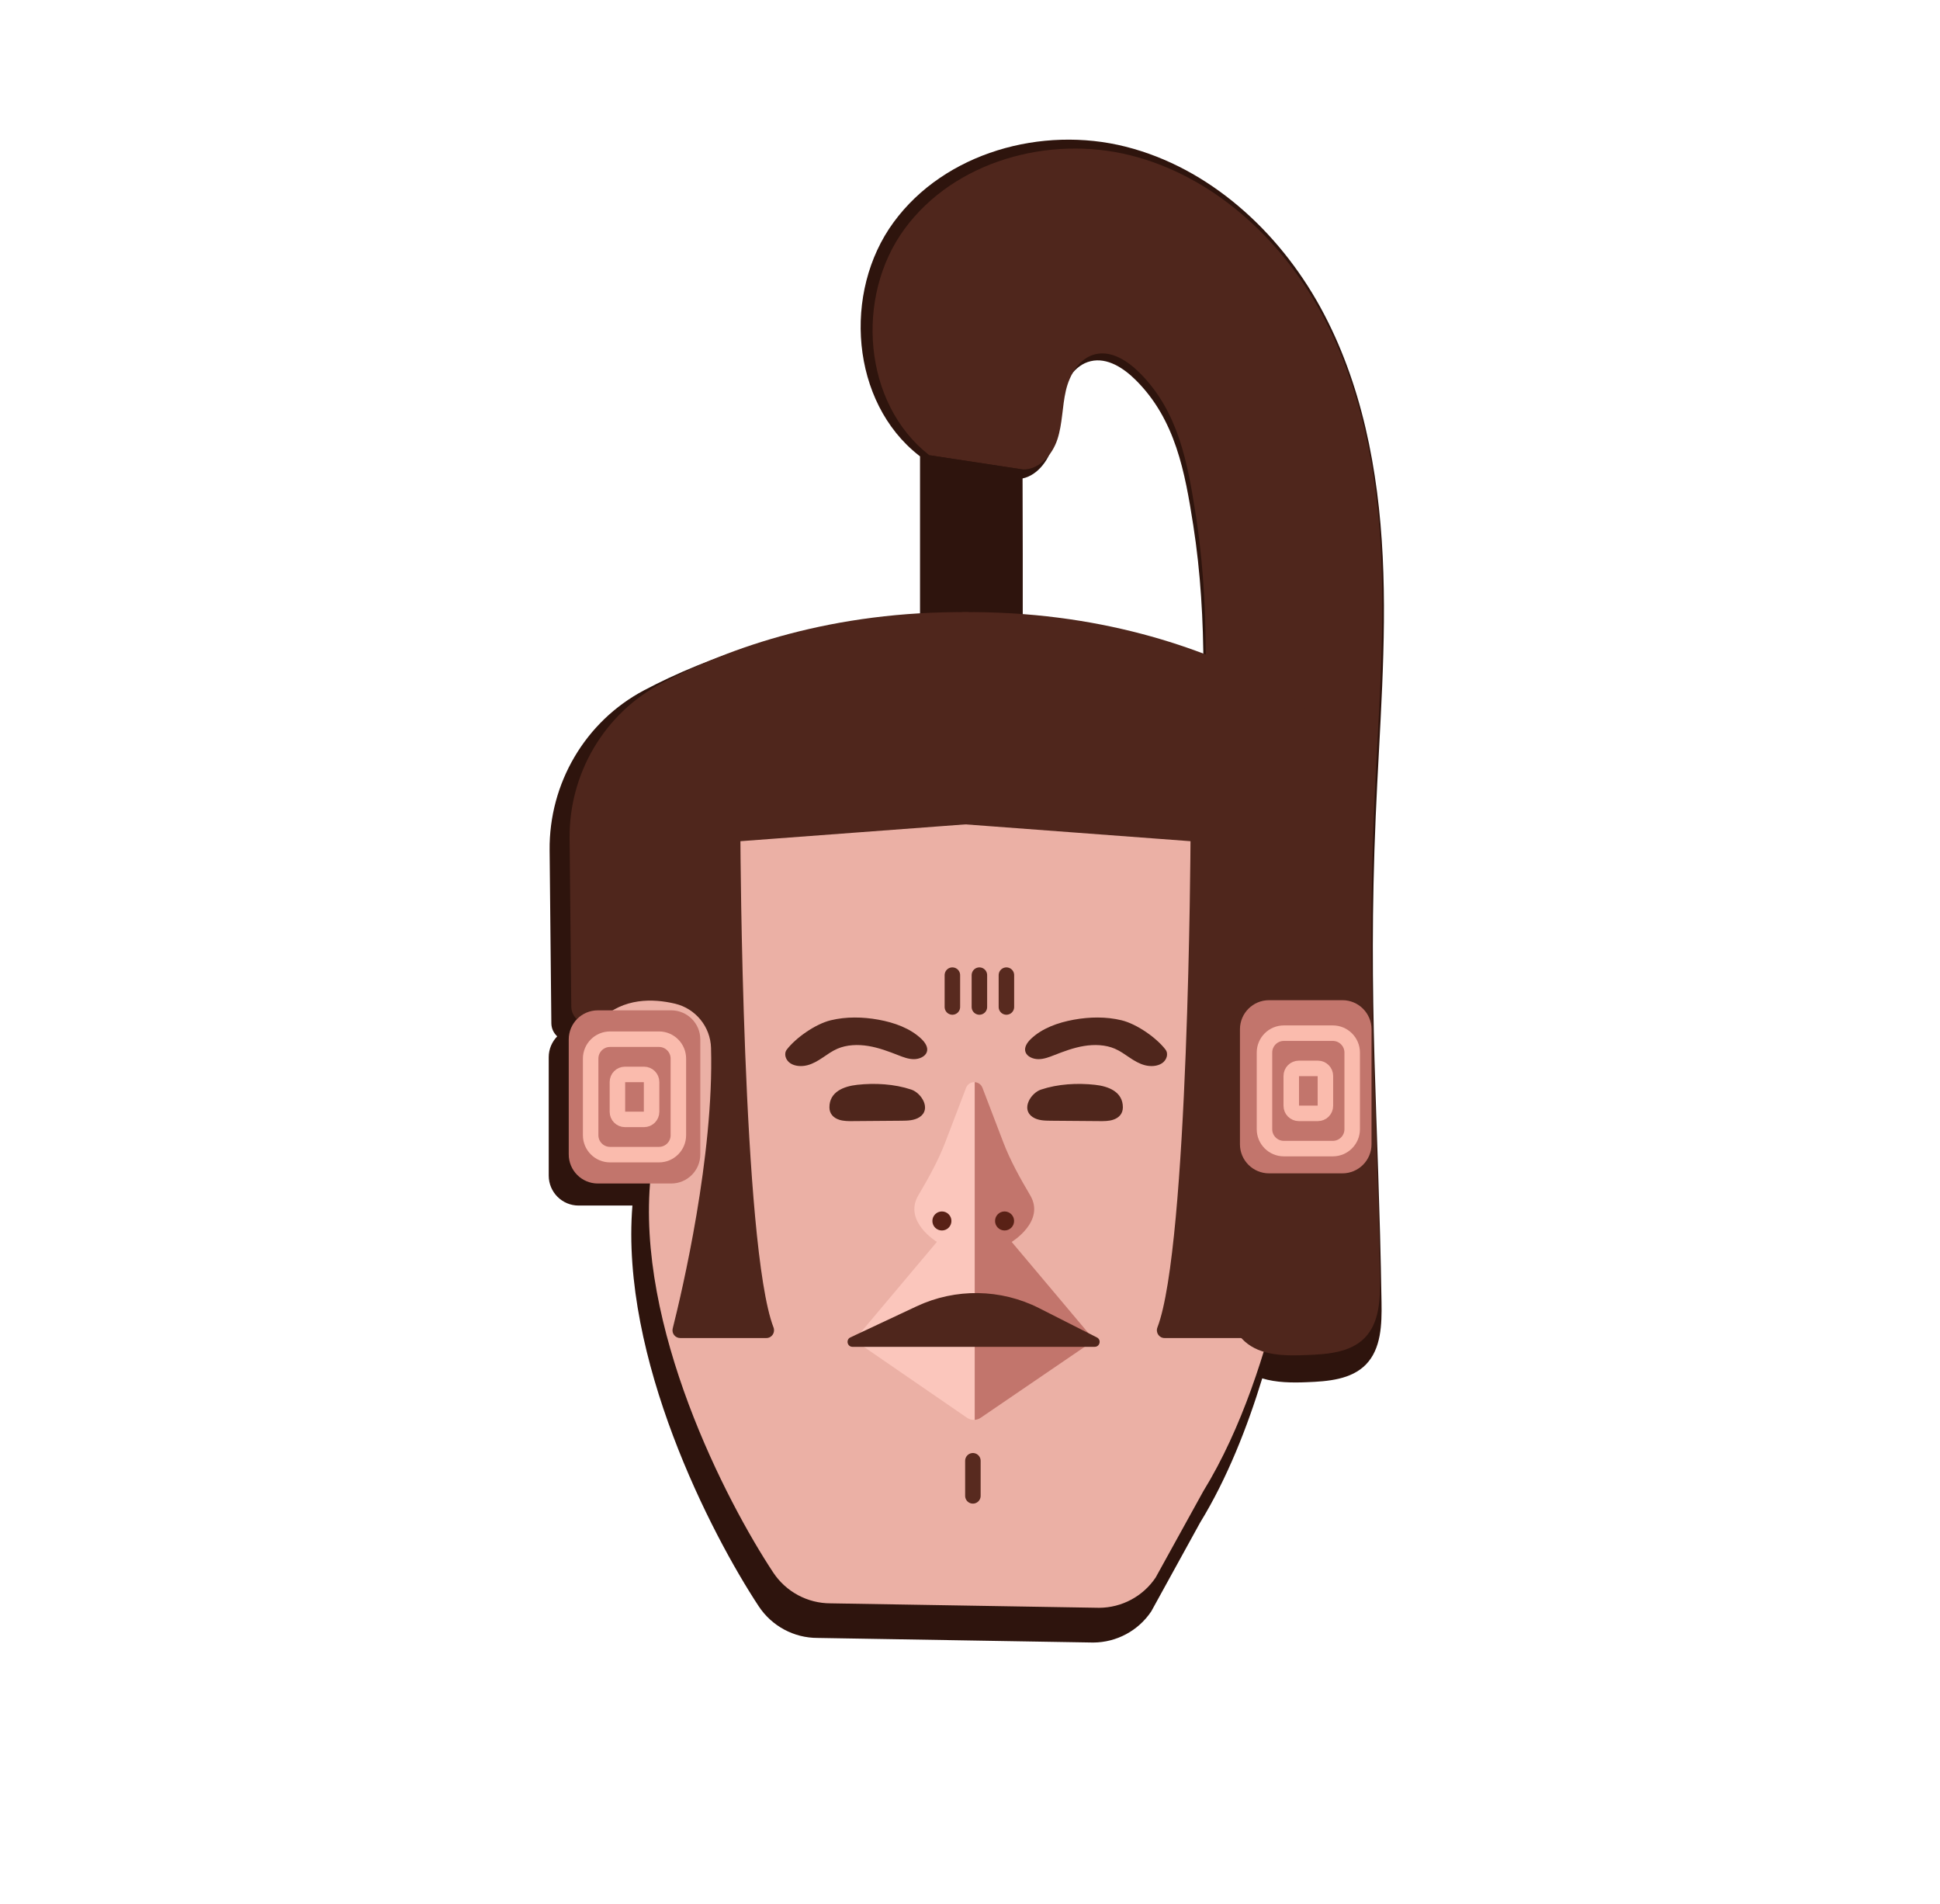
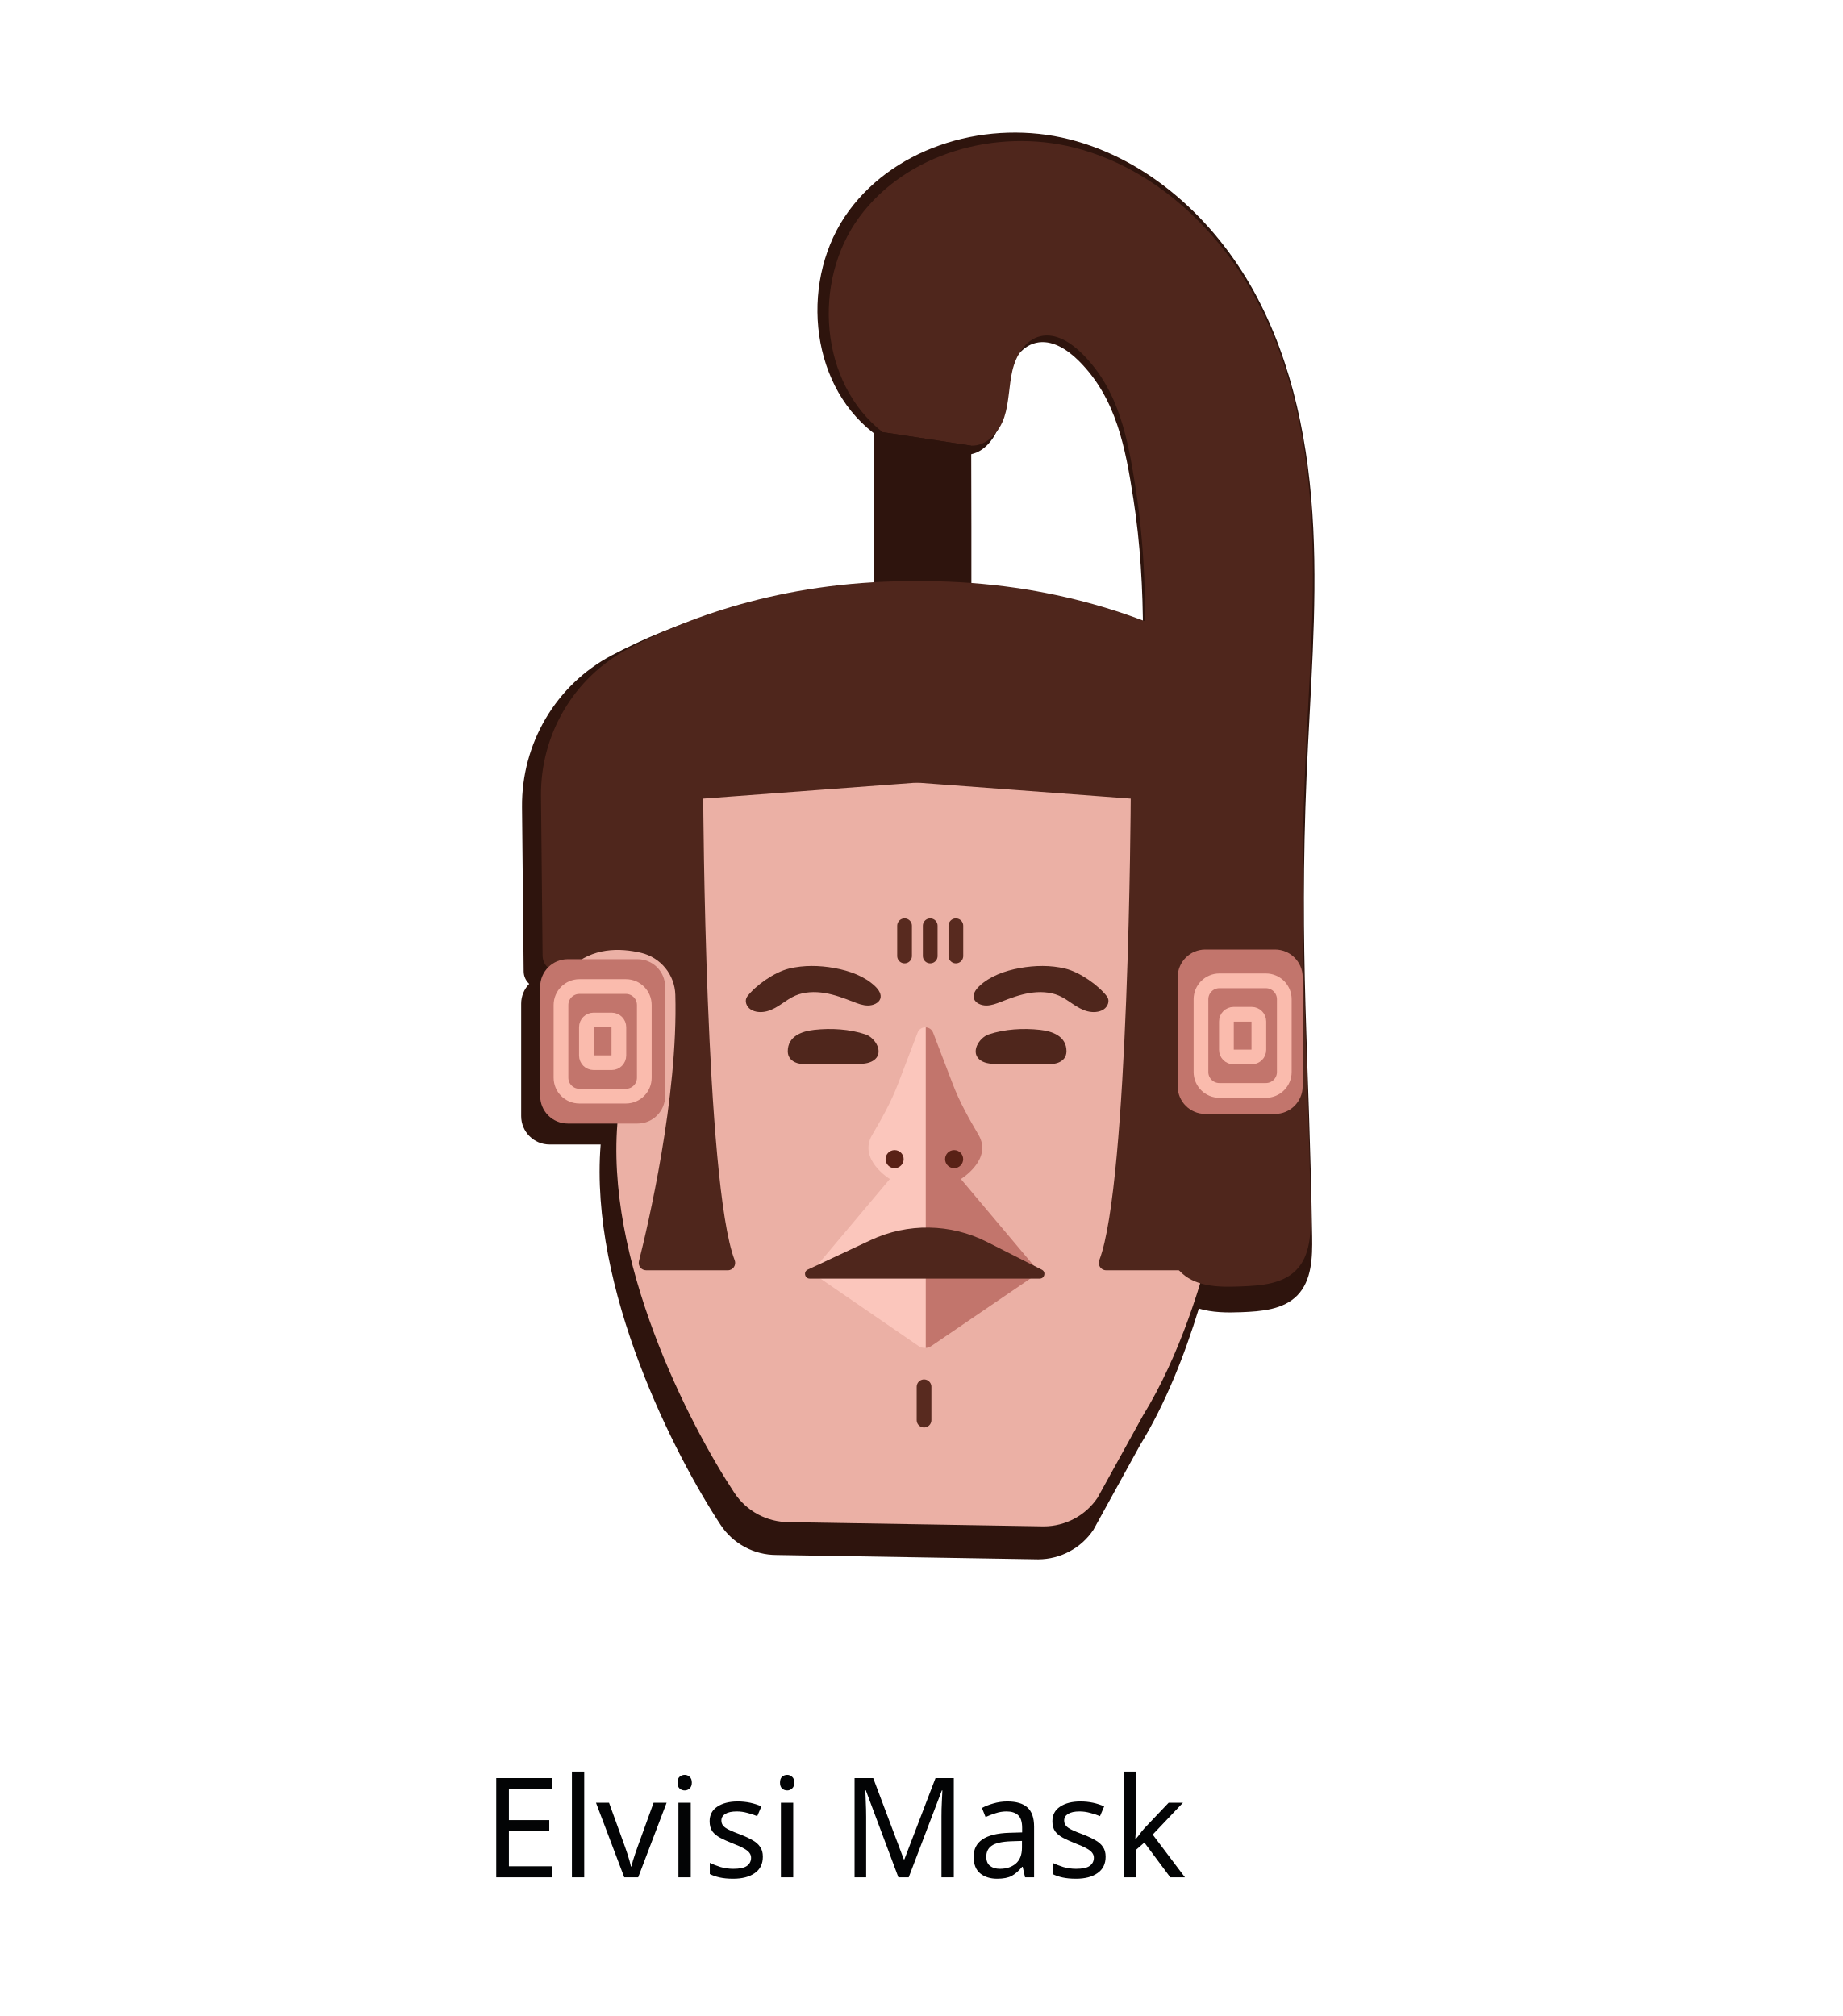
- <svg xmlns="http://www.w3.org/2000/svg" width="100%" height="100%" viewBox="0 0 159 156" version="1.1" xml:space="preserve" style="fill-rule:evenodd;clip-rule:evenodd;stroke-linecap:round;stroke-miterlimit:10;">
-   <rect id="Elvisi-Mask" x="-0" y="0" width="158.4" height="155.04" style="fill:none;" />
+ <svg xmlns="http://www.w3.org/2000/svg" width="100%" height="100%" viewBox="0 0 159 174" version="1.1" xml:space="preserve" style="fill-rule:evenodd;clip-rule:evenodd;stroke-linecap:round;stroke-miterlimit:10;">
+   <rect id="Elvisi-Mask" x="-0" y="0" width="158.4" height="173.28" style="fill:none;" />
+   <g transform="matrix(12,0,0,12,116.7956,162.03)" />
+   <text x="41.664px" y="162.03px" style="font-family:'VirtuousSlabRegular', 'Virtuous Slab';font-weight:500;font-size:12px;fill:#030405;">Elvisi Mask</text>
  <path d="M86.21,36.724c0.43,-1.312 0.396,-2.732 0.708,-4.077c0.311,-1.347 1.13,-2.736 2.475,-3.053c1.356,-0.32 2.699,0.561 3.687,1.543c3.265,3.243 4.036,7.544 4.719,11.906c0.606,3.872 0.825,7.795 0.834,11.714c-4.161,-1.596 -9.287,-2.917 -15.327,-3.372c0,-5.005 0.003,-5.997 -0.017,-12.139c1.381,0.049 2.491,-1.209 2.921,-2.522m26.541,30.162c0.3,-7.092 0.92,-14.183 0.574,-21.27c-0.346,-7.087 -1.708,-14.255 -5.123,-20.465c-3.42,-6.214 -9.086,-11.399 -15.942,-13.132c-6.86,-1.734 -14.833,0.474 -19.021,6.194c-4.192,5.715 -3.507,14.749 2.073,19.108c0.031,0.026 0.061,0.046 0.092,0.071l0,13.25c-9.876,0.429 -17.485,3.211 -22.612,5.917c-4.829,2.551 -7.8,7.628 -7.746,13.103l0.142,14.184c0.004,0.426 0.191,0.803 0.48,1.072c-0.427,0.442 -0.695,1.04 -0.695,1.705l0,9.703c0,1.355 1.095,2.455 2.447,2.455l4.412,0c-1.005,12.497 6.459,26.926 10.344,32.823c1.072,1.632 2.892,2.611 4.838,2.606l22.589,0.377c1.905,-0.011 3.689,-0.964 4.751,-2.55l4.01,-7.284c2.225,-3.629 3.87,-7.836 5.087,-11.812c1.142,0.35 2.434,0.366 3.654,0.315c1.727,-0.066 3.638,-0.214 4.847,-1.453c1.251,-1.29 1.306,-3.288 1.276,-5.083c-0.249,-15.468 -1.128,-24.377 -0.477,-39.834" style="fill:#2e140d;fill-rule:nonzero;" />
  <path d="M106.564,96.654c0,0 -1.589,15.207 -7.945,25.538l-3.906,7.073c-1.034,1.54 -2.772,2.466 -4.628,2.476l-22.003,-0.366c-1.896,0.004 -3.668,-0.946 -4.713,-2.531c-3.841,-5.811 -11.291,-20.161 -10.044,-32.418c0,0 0.09,-6.064 0.191,-12.827c0.012,-0.838 -5.119,0.774 -5.107,-0.075l5.144,-16.497c0,-3.638 2.95,-6.583 6.584,-6.583l39.047,0c3.637,0 6.583,2.945 6.583,6.583l5.676,17.329l-5.676,-0.076l0,8.068c0.475,2.578 0.797,4.306 0.797,4.306" style="fill:#ebb0a5;fill-rule:nonzero;" />
  <path d="M79.888,88.672c-0.298,-0.015 -0.605,0.149 -0.719,0.488l-1.692,4.427c-0.583,1.525 -1.382,2.948 -2.21,4.355c-1.259,2.135 1.519,3.818 1.519,3.818l-6.666,7.922c-0.102,0.122 -0.016,0.307 0.143,0.307l8.986,6.177c0.191,0.132 0.417,0.189 0.639,0.173" style="fill:#fbc6bc;fill-rule:nonzero;" />
  <path d="M79.888,116.34c0.172,-0.012 0.341,-0.069 0.49,-0.171l9.06,-6.179c0.159,0 0.245,-0.185 0.143,-0.307l-6.666,-7.922c0,0 2.777,-1.684 1.52,-3.818c-0.829,-1.406 -1.628,-2.831 -2.211,-4.356l-1.692,-4.425l-0.01,-0.027c-0.113,-0.296 -0.371,-0.449 -0.634,-0.462" style="fill:#c2756c;fill-rule:nonzero;" />
  <path d="M79.737,119.694l0,2.875" style="fill:none;fill-rule:nonzero;stroke:#582a1f;stroke-width:1.27px;" />
  <path d="M76.165,37.3c-5.436,-4.232 -6.103,-13.004 -2.02,-18.553c4.08,-5.554 11.846,-7.698 18.528,-6.014c6.678,1.683 12.198,6.717 15.529,12.751c3.327,6.029 4.653,12.989 4.991,19.87c0.336,6.881 -0.268,13.767 -0.56,20.652c-0.634,15.009 0.222,23.658 0.465,38.677c0.03,1.743 -0.025,3.684 -1.243,4.936c-1.177,1.203 -3.039,1.346 -4.722,1.41c-1.797,0.075 -3.792,0.08 -5.128,-1.123c-1.456,-1.302 -1.565,-3.505 -1.575,-5.455c-0.108,-18.38 -2.177,-28.684 -1.662,-47.053c0.143,-5.078 0.021,-10.192 -0.766,-15.219c-0.668,-4.267 -1.422,-8.475 -4.616,-11.648c-0.967,-0.96 -2.282,-1.822 -3.608,-1.509c-1.315,0.31 -2.116,1.669 -2.421,2.986c-0.306,1.317 -0.272,2.706 -0.693,3.99c-0.42,1.284 -1.507,2.515 -2.858,2.467" style="fill:#4f261c;fill-rule:nonzero;" />
  <path d="M83.807,38.465c0.022,6.752 0.016,7.129 0.016,13.88l-7.568,0l0,-14.976c-0.03,-0.025 -0.06,-0.044 -0.09,-0.069" style="fill:#2e140d;fill-rule:nonzero;" />
  <path d="M73.86,91.831c-1.322,0.01 -2.643,0.021 -3.965,0.031c-0.37,0.003 -0.747,0.004 -1.1,-0.106c-0.495,-0.156 -0.817,-0.501 -0.817,-1.023c0.001,-1.283 1.19,-1.726 2.284,-1.846c1.451,-0.159 3.036,-0.072 4.428,0.393c0.838,0.28 1.662,1.609 0.677,2.254c-0.426,0.28 -0.966,0.292 -1.474,0.297l-0.033,0Z" style="fill:#4f261c;fill-rule:nonzero;" />
  <path d="M64.484,86.002c-0.265,0.354 -0.094,0.869 0.295,1.123c0.39,0.254 0.93,0.278 1.396,0.157c0.467,-0.122 0.875,-0.37 1.26,-0.629c0.385,-0.259 0.762,-0.534 1.197,-0.722c0.775,-0.333 1.686,-0.364 2.535,-0.224c0.849,0.14 1.65,0.441 2.438,0.749c0.411,0.161 0.837,0.328 1.289,0.33c0.451,0.002 0.937,-0.209 1.067,-0.585c0.132,-0.381 -0.137,-0.779 -0.445,-1.074c-0.9,-0.863 -2.204,-1.338 -3.517,-1.575c-1.289,-0.233 -2.644,-0.26 -3.913,0.048c-1.267,0.308 -2.875,1.449 -3.602,2.402" style="fill:#4f261c;fill-rule:nonzero;" />
  <path d="M86.148,91.831c1.322,0.01 2.643,0.021 3.965,0.031c0.37,0.003 0.747,0.004 1.1,-0.106c0.495,-0.156 0.816,-0.501 0.816,-1.023c0,-1.283 -1.189,-1.726 -2.283,-1.846c-1.451,-0.159 -3.036,-0.072 -4.428,0.393c-0.838,0.28 -1.663,1.609 -0.677,2.254c0.425,0.28 0.966,0.292 1.474,0.297l0.033,0Z" style="fill:#4f261c;fill-rule:nonzero;" />
  <path d="M95.524,86.002c0.265,0.354 0.094,0.869 -0.295,1.123c-0.39,0.254 -0.93,0.278 -1.397,0.157c-0.466,-0.122 -0.874,-0.37 -1.259,-0.629c-0.385,-0.259 -0.762,-0.534 -1.197,-0.722c-0.775,-0.333 -1.686,-0.364 -2.535,-0.224c-0.849,0.14 -1.65,0.441 -2.439,0.749c-0.41,0.161 -0.836,0.328 -1.288,0.33c-0.451,0.002 -0.937,-0.209 -1.067,-0.585c-0.132,-0.381 0.137,-0.779 0.445,-1.074c0.9,-0.863 2.204,-1.338 3.517,-1.575c1.289,-0.233 2.644,-0.26 3.912,0.048c1.268,0.308 2.876,1.449 3.603,2.402" style="fill:#4f261c;fill-rule:nonzero;" />
  <path d="M77.978,100.044c0,0.431 -0.35,0.78 -0.78,0.78c-0.432,0 -0.781,-0.349 -0.781,-0.78c0,-0.431 0.349,-0.78 0.781,-0.78c0.43,0 0.78,0.349 0.78,0.78" style="fill:#592116;fill-rule:nonzero;" />
  <path d="M83.114,100.044c0,0.431 -0.35,0.78 -0.78,0.78c-0.432,0 -0.781,-0.349 -0.781,-0.78c0,-0.431 0.349,-0.78 0.781,-0.78c0.43,0 0.78,0.349 0.78,0.78" style="fill:#592116;fill-rule:nonzero;" />
  <path d="M89.718,110.357l-19.846,0c-0.435,0 -0.566,-0.59 -0.172,-0.775l5.426,-2.545c3.192,-1.498 6.896,-1.442 10.041,0.152l4.735,2.399c0.381,0.193 0.244,0.769 -0.184,0.769" style="fill:#4f261c;fill-rule:nonzero;" />
  <path d="M60.684,68.926c0,0 0.152,33.196 2.711,39.838c0.162,0.421 -0.135,0.873 -0.586,0.873l-7.058,0c-0.412,0 -0.716,-0.384 -0.616,-0.784c0.76,-3.017 3.388,-14.15 3.14,-22.993c-0.049,-1.732 -1.265,-3.22 -2.95,-3.62c-1.828,-0.433 -4.214,-0.482 -6.076,1.285c-0.263,0.25 -0.615,0.384 -0.978,0.384c-0.795,0 -1.441,-0.64 -1.449,-1.435l-0.138,-13.772c-0.053,-5.316 2.841,-10.246 7.545,-12.722c5.531,-2.91 14.001,-5.939 25.183,-5.821l0,17.367l-18.728,1.4Z" style="fill:#4f261c;fill-rule:nonzero;" />
  <path d="M97.572,68.926c0,0 -0.153,33.196 -2.711,39.838c-0.162,0.421 0.135,0.873 0.586,0.873l7.058,0c0.412,0 0.716,-0.384 0.616,-0.784c-0.76,-3.017 -3.388,-14.15 -3.14,-22.993c0.049,-1.732 1.265,-3.22 2.95,-3.62c1.828,-0.433 4.214,-0.482 6.076,1.285c0.263,0.25 0.615,0.384 0.978,0.384c0.795,0 1.441,-0.64 1.449,-1.435l0.138,-13.772c0.053,-5.316 -2.841,-10.246 -7.545,-12.722c-5.531,-2.91 -14.001,-5.939 -25.183,-5.821l0,17.367l18.728,1.4Z" style="fill:#4f261c;fill-rule:nonzero;" />
  <path d="M55.012,96.974l-6.016,0c-1.317,0 -2.383,-1.068 -2.383,-2.384l0,-9.421c0,-1.317 1.066,-2.383 2.383,-2.383l6.016,0c1.316,0 2.384,1.066 2.384,2.383l0,9.421c0,1.316 -1.068,2.384 -2.384,2.384" style="fill:#c2756c;fill-rule:nonzero;" />
  <path d="M110.024,96.142l-6.016,0c-1.317,0 -2.383,-1.067 -2.383,-2.384l0,-9.421c0,-1.316 1.066,-2.383 2.383,-2.383l6.016,0c1.316,0 2.384,1.067 2.384,2.383l0,9.421c0,1.317 -1.068,2.384 -2.384,2.384" style="fill:#c2756c;fill-rule:nonzero;" />
  <path d="M78.056,82.511l0,-2.61" style="fill:none;fill-rule:nonzero;stroke:#582a1f;stroke-width:1.27px;" />
  <path d="M80.27,82.511l0,-2.61" style="fill:none;fill-rule:nonzero;stroke:#582a1f;stroke-width:1.27px;" />
  <path d="M82.484,82.511l0,-2.61" style="fill:none;fill-rule:nonzero;stroke:#582a1f;stroke-width:1.27px;" />
  <path d="M54.009,94.609l-4.011,0c-0.877,0 -1.589,-0.712 -1.589,-1.589l0,-6.28c0,-0.879 0.712,-1.59 1.589,-1.59l4.011,0c0.877,0 1.589,0.711 1.589,1.59l0,6.28c0,0.877 -0.712,1.589 -1.589,1.589Z" style="fill:none;fill-rule:nonzero;stroke:#fabbad;stroke-width:1.27px;" />
  <path d="M52.784,91.721l-1.562,0c-0.342,0 -0.619,-0.277 -0.619,-0.618l0,-2.447c0,-0.342 0.277,-0.619 0.619,-0.619l1.562,0c0.342,0 0.619,0.277 0.619,0.619l0,2.447c0,0.341 -0.277,0.618 -0.619,0.618Z" style="fill:none;fill-rule:nonzero;stroke:#fabbad;stroke-width:1.27px;" />
  <path d="M109.235,94.115l-4.011,0c-0.877,0 -1.589,-0.712 -1.589,-1.589l0,-6.28c0,-0.879 0.712,-1.59 1.589,-1.59l4.011,0c0.877,0 1.589,0.711 1.589,1.59l0,6.28c0,0.877 -0.712,1.589 -1.589,1.589Z" style="fill:none;fill-rule:nonzero;stroke:#fabbad;stroke-width:1.27px;" />
  <path d="M108.011,91.227l-1.562,0c-0.342,0 -0.619,-0.277 -0.619,-0.618l0,-2.447c0,-0.342 0.277,-0.619 0.619,-0.619l1.562,0c0.342,0 0.618,0.277 0.618,0.619l0,2.447c0,0.341 -0.276,0.618 -0.618,0.618Z" style="fill:none;fill-rule:nonzero;stroke:#fabbad;stroke-width:1.27px;" />
</svg>
